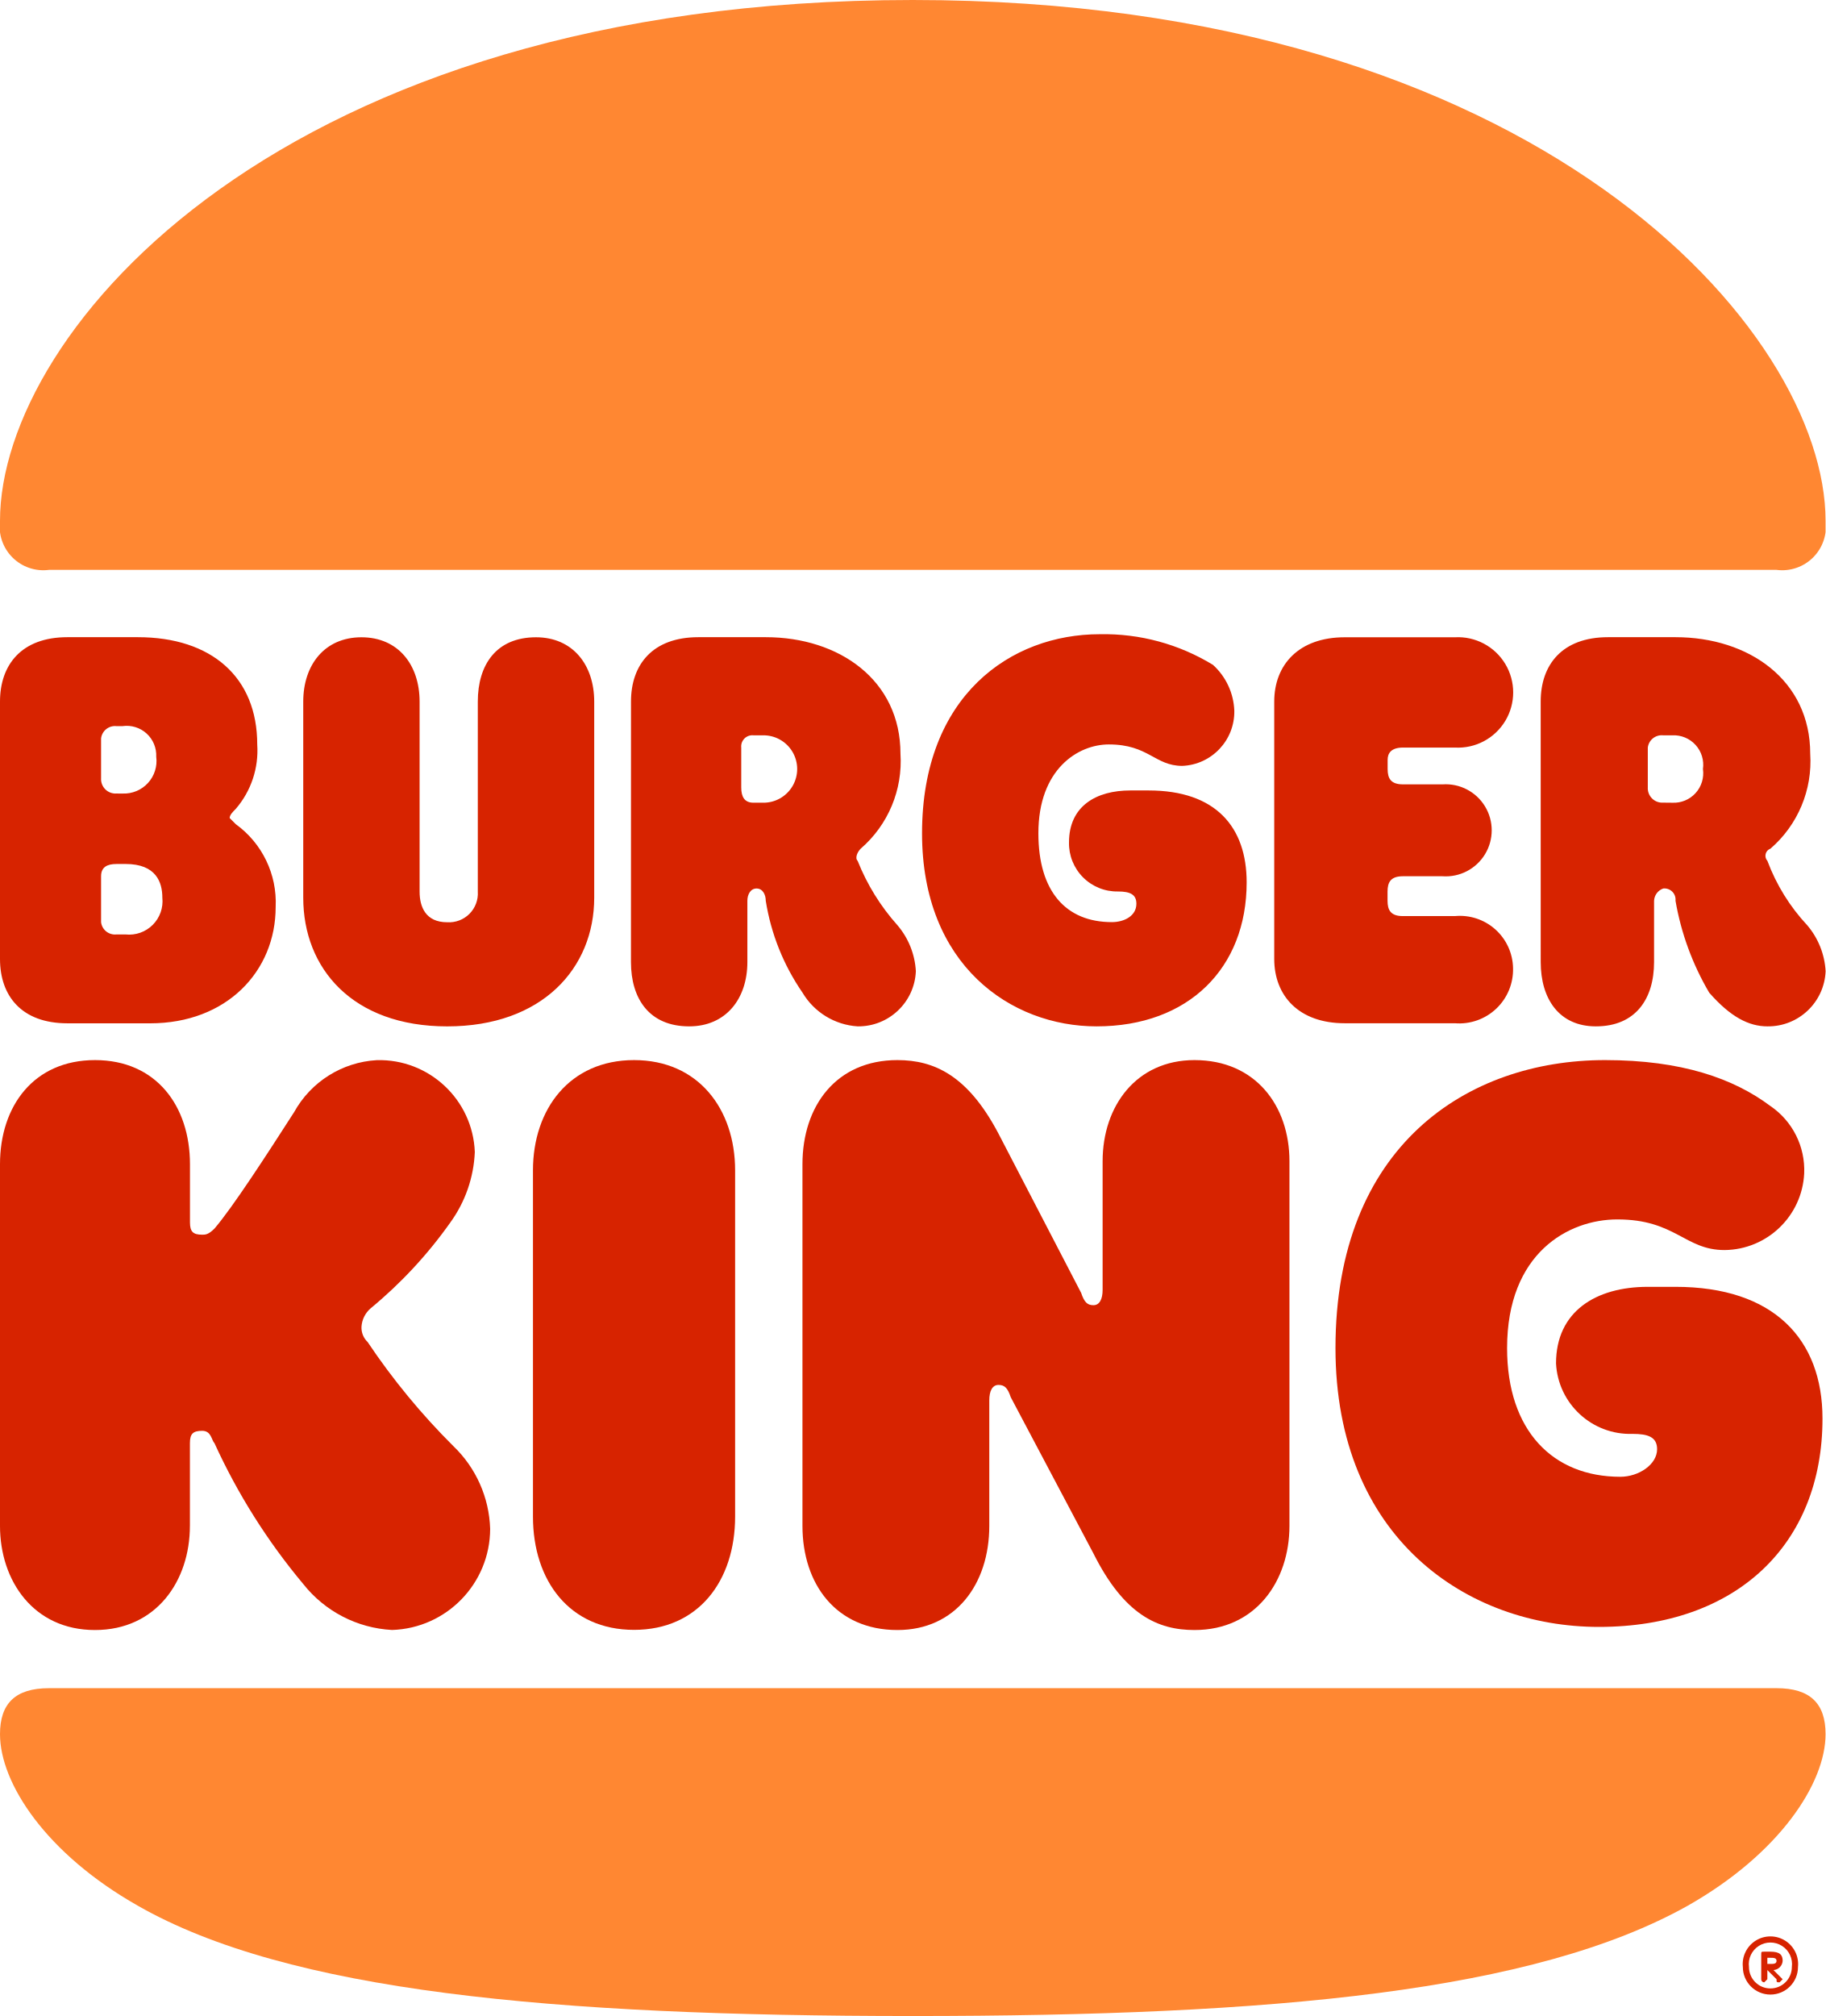
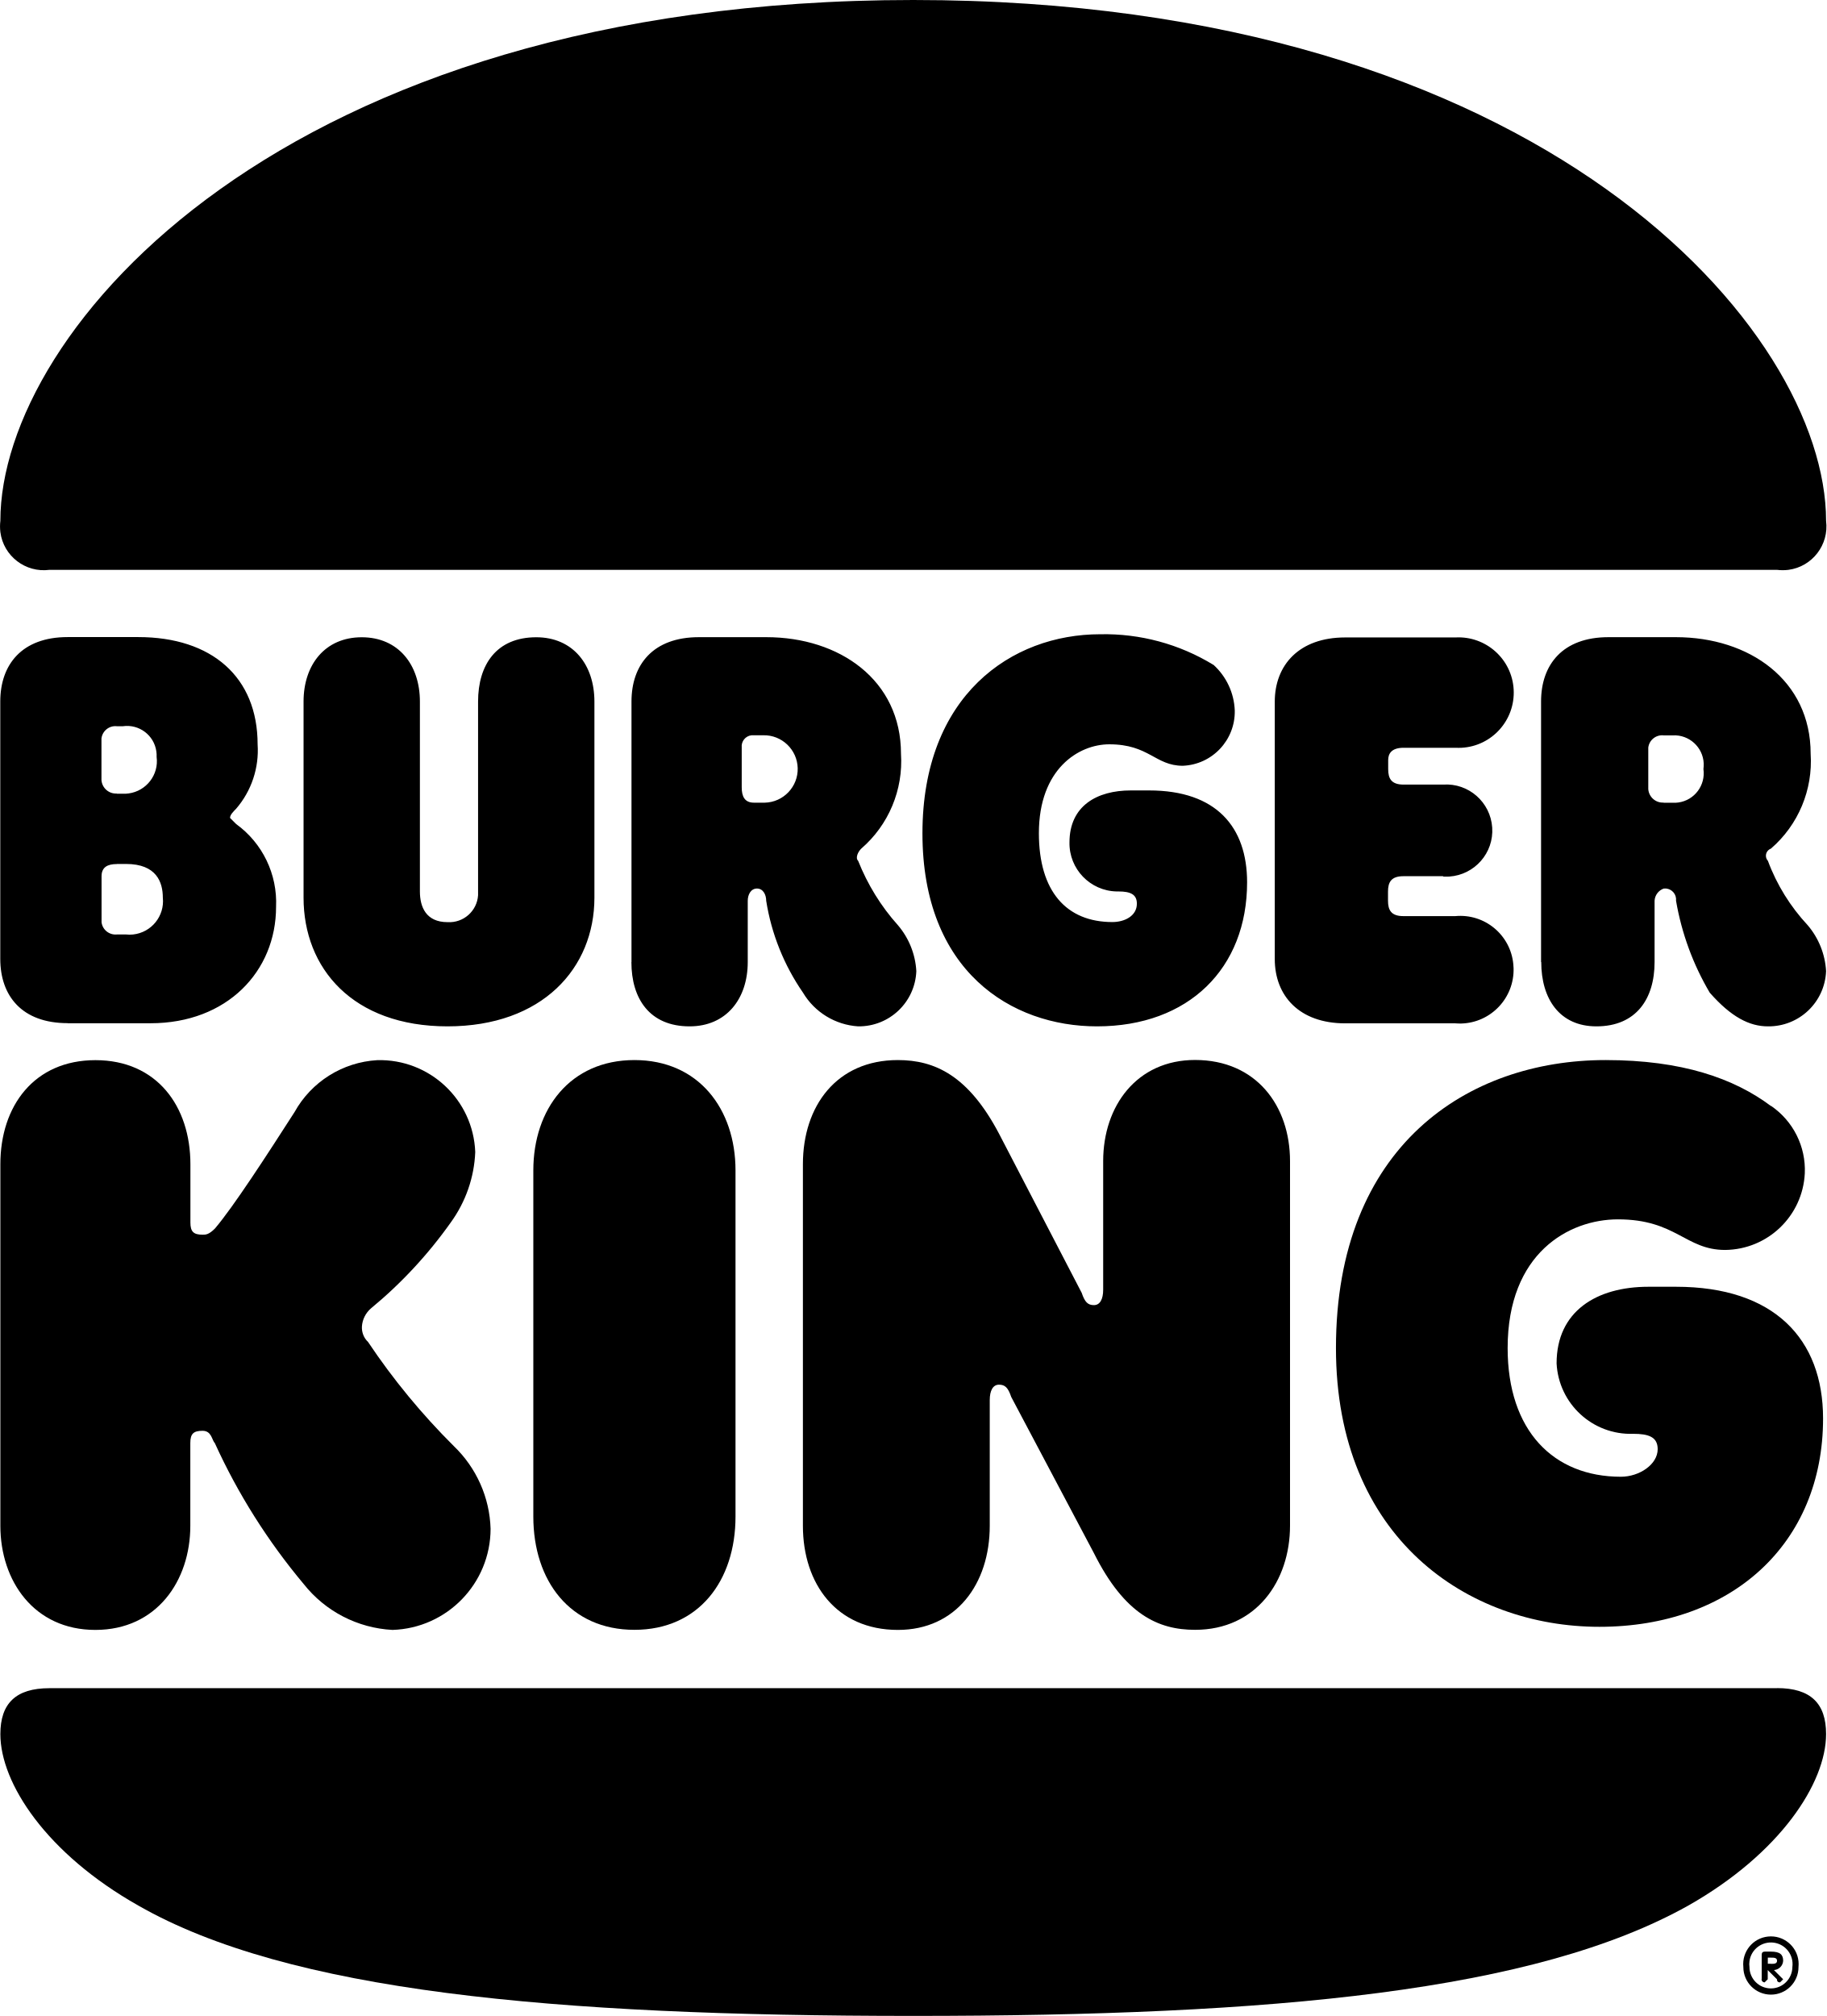
- <svg xmlns="http://www.w3.org/2000/svg" id="logo_color" width="98.326" height="108.554" viewBox="0 0 98.326 108.554">
-   <defs>
-     <clipPath id="clip-path">
-       <rect id="Rettangolo_1594" data-name="Rettangolo 1594" width="98.326" height="108.554" transform="translate(0 0)" fill="none" />
-     </clipPath>
-   </defs>
-   <g id="Raggruppa_2706" data-name="Raggruppa 2706" transform="translate(0 0)">
-     <g id="Raggruppa_2705" data-name="Raggruppa 2705" clip-path="url(#clip-path)">
-       <path id="Tracciato_3378" data-name="Tracciato 3378" d="M75.747,43.995c-1.98-1.485-4.784-2.475-8.909-2.475-7.424,0-14.518,4.619-14.518,15.508,0,10.229,7.094,15.013,14.188,15.013,7.424,0,12.043-4.454,12.043-11.218,0-4.289-2.64-7.094-7.919-7.094H69.148c-2.8,0-4.949,1.32-4.949,4.124a4,4,0,0,0,4.124,3.794c.825,0,1.32.165,1.32.825,0,.825-.99,1.485-1.98,1.485-3.629,0-6.1-2.475-6.1-6.929,0-5.114,3.3-6.929,5.939-6.929,3.135,0,3.629,1.65,5.774,1.65a4.338,4.338,0,0,0,4.289-4.124,4.173,4.173,0,0,0-1.815-3.629" transform="translate(19.61 15.562)" fill="#d72300" />
-       <path id="Tracciato_3379" data-name="Tracciato 3379" d="M41.5,59.832V66.6c0,3.135-1.815,5.609-4.949,5.609-3.3,0-5.114-2.475-5.114-5.609V47.129c0-3.135,1.815-5.609,5.114-5.609,1.98,0,3.794.825,5.444,3.959l4.454,8.579c.165.495.33.66.66.66s.495-.33.495-.825V46.964c0-2.97,1.815-5.444,4.949-5.444,3.3,0,5.114,2.475,5.114,5.444V66.6c0,2.97-1.815,5.609-5.114,5.609-1.98,0-3.794-.825-5.444-4.124l-4.454-8.414c-.165-.495-.33-.66-.66-.66s-.495.33-.495.825" transform="translate(11.784 15.562)" fill="#d72300" />
-       <path id="Tracciato_3380" data-name="Tracciato 3380" d="M10.229,66.6V62.142c0-.495.165-.66.66-.66s.495.495.66.66a33.459,33.459,0,0,0,4.784,7.589,6.538,6.538,0,0,0,4.784,2.475A5.459,5.459,0,0,0,26.4,66.761a6.44,6.44,0,0,0-1.98-4.454A36.771,36.771,0,0,1,19.8,56.7a1.066,1.066,0,0,1-.33-.825,1.426,1.426,0,0,1,.495-.99,23.835,23.835,0,0,0,4.289-4.619,6.965,6.965,0,0,0,1.32-3.794,5.146,5.146,0,0,0-5.279-4.949,5.443,5.443,0,0,0-4.454,2.8c-1.485,2.31-3.3,5.114-4.289,6.269-.33.33-.495.33-.66.33-.495,0-.66-.165-.66-.66V47.129c0-3.135-1.815-5.609-5.114-5.609S0,43.995,0,47.129V66.6c0,2.97,1.815,5.609,5.114,5.609s5.114-2.64,5.114-5.609" transform="translate(0 15.562)" fill="#d72300" />
-       <path id="Tracciato_3381" data-name="Tracciato 3381" d="M95.686,66.12c1.815,0,2.64.825,2.64,2.475,0,2.64-2.475,6.434-7.424,9.239-8.249,4.619-22.272,5.939-41.739,5.939s-33.655-1.32-41.739-5.939C2.475,75.029,0,71.234,0,68.595c0-1.65.825-2.475,2.64-2.475Z" transform="translate(0 24.782)" fill="#ff8732" />
-       <path id="Tracciato_3382" data-name="Tracciato 3382" d="M95.686,30.686H2.64A2.355,2.355,0,0,1,0,28.046C0,17.817,15.178,0,49.163,0,82.818,0,98.326,17.817,98.326,28.046a2.355,2.355,0,0,1-2.64,2.64" fill="#ff8732" />
-       <path id="Tracciato_3383" data-name="Tracciato 3383" d="M24.087,45.957c-5.114,0-7.754-3.135-7.754-6.929V28.469c0-1.98,1.155-3.464,3.135-3.464S22.6,26.49,22.6,28.469V38.7c0,.825.33,1.65,1.485,1.65a1.554,1.554,0,0,0,1.65-1.65V28.469c0-1.98.99-3.464,3.135-3.464,1.98,0,3.135,1.485,3.135,3.464V39.028c0,3.794-2.8,6.929-7.919,6.929M3.629,45.792H8.084c4.124,0,6.764-2.8,6.764-6.269A5.2,5.2,0,0,0,12.7,35.069l-.33-.33c0-.165.165-.33.33-.495a4.811,4.811,0,0,0,1.155-3.464C13.858,27.15,11.383,25,7.424,25H3.629C1.155,25,0,26.49,0,28.469V42.327c0,1.98,1.155,3.464,3.629,3.464m2.64-12.373a.779.779,0,0,1-.825-.825V30.449a.755.755,0,0,1,.825-.66H6.6a1.592,1.592,0,0,1,1.815,1.65A1.754,1.754,0,0,1,6.6,33.419Zm0,3.794h.495c1.65,0,1.98.99,1.98,1.815a1.8,1.8,0,0,1-1.98,1.98H6.269a.755.755,0,0,1-.825-.66V37.873c0-.495.33-.66.825-.66m34.315-3.3c-.495,0-.66-.33-.66-.825V30.944a.6.6,0,0,1,.66-.66h.495a1.815,1.815,0,1,1,0,3.629Zm-6.6,8.579c0,1.98.99,3.464,3.135,3.464,1.98,0,3.135-1.485,3.135-3.464v-3.3c0-.33.165-.66.495-.66s.495.33.495.66a12.03,12.03,0,0,0,1.98,4.949,3.726,3.726,0,0,0,2.97,1.815,3.1,3.1,0,0,0,3.135-2.97,4.173,4.173,0,0,0-.99-2.475,11.665,11.665,0,0,1-2.145-3.465c-.165-.165,0-.495.165-.66A6.214,6.214,0,0,0,48.5,31.274C48.5,27.315,45.2,25,41.244,25H37.615c-2.475,0-3.629,1.485-3.629,3.464Zm49,0c0,1.98.99,3.464,2.97,3.464,2.145,0,3.135-1.485,3.135-3.464v-3.3a.736.736,0,0,1,.495-.66.6.6,0,0,1,.66.66,14.68,14.68,0,0,0,1.815,4.949c1.155,1.32,2.145,1.815,3.135,1.815a3.1,3.1,0,0,0,3.135-2.97,4.173,4.173,0,0,0-.99-2.475,10.408,10.408,0,0,1-2.145-3.465.408.408,0,0,1,.165-.66A6.214,6.214,0,0,0,97.5,31.274C97.5,27.315,94.2,25,90.242,25H86.612c-2.475,0-3.629,1.485-3.629,3.464ZM77.7,37.873H75.559c-.66,0-.825.33-.825.825v.495c0,.495.165.825.825.825h2.8a2.864,2.864,0,0,1,3.135,2.8,2.9,2.9,0,0,1-3.135,2.97H72.425c-2.475,0-3.794-1.485-3.794-3.464V28.469c0-1.98,1.32-3.464,3.794-3.464h5.939a2.974,2.974,0,1,1,0,5.939h-2.8c-.66,0-.825.33-.825.66V32.1c0,.495.165.825.825.825H77.7a2.48,2.48,0,1,1,0,4.949M65.331,26.49a11.255,11.255,0,0,0-6.1-1.65c-4.784,0-9.569,3.3-9.569,10.723,0,7.094,4.784,10.393,9.4,10.393,4.949,0,8.084-3.135,8.084-7.754,0-2.97-1.65-4.949-5.279-4.949h-.99c-1.815,0-3.3.825-3.3,2.8a2.592,2.592,0,0,0,2.64,2.64c.66,0,.99.165.99.66,0,.66-.66.99-1.32.99-2.475,0-3.959-1.65-3.959-4.784,0-3.464,2.145-4.784,3.794-4.784,2.145,0,2.475,1.155,3.959,1.155a2.922,2.922,0,0,0,2.8-2.97,3.509,3.509,0,0,0-1.155-2.475m24.251,7.424a.779.779,0,0,1-.825-.825V30.944a.755.755,0,0,1,.825-.66h.495a1.59,1.59,0,0,1,1.65,1.815,1.59,1.59,0,0,1-1.65,1.815Z" transform="translate(0 9.31)" fill="#d72300" />
-       <path id="Tracciato_3384" data-name="Tracciato 3384" d="M31.768,47.459c0-3.3-1.98-5.939-5.444-5.939s-5.444,2.64-5.444,5.939V66.1c0,3.464,1.98,6.1,5.444,6.1s5.444-2.64,5.444-6.1Z" transform="translate(7.826 15.562)" fill="#d72300" />
-       <path id="Tracciato_3385" data-name="Tracciato 3385" d="M69.765,77.325c.165,0,.33,0,.33-.165s-.165-.165-.33-.165H69.6v.33Zm-.495.825V76.83c0-.165,0-.165.165-.165h.33c.495,0,.66.165.66.495a.527.527,0,0,1-.495.495l.33.33.165.165-.165.165c-.165,0-.165,0-.165-.165l-.495-.495v.495l-.165.165a.162.162,0,0,1-.165-.165m1.65-.66a1.165,1.165,0,1,0-2.31,0,1.155,1.155,0,0,0,2.31,0m-2.64,0a1.493,1.493,0,1,1,2.97,0,1.485,1.485,0,0,1-2.97,0" transform="translate(25.591 28.425)" fill="#d72300" />
+ <svg xmlns="http://www.w3.org/2000/svg" id="Livello_2" data-name="Livello 2" viewBox="0 0 200 220.72">
+   <g id="logo_color" data-name="logo color">
+     <g id="Raggruppa_2706" data-name="Raggruppa 2706">
+       <g id="Raggruppa_2705" data-name="Raggruppa 2705">
+         <path id="Tracciato_3378" data-name="Tracciato 3378" d="M193.92,121.09c-4.03-3.02-9.73-5.03-18.11-5.03-15.09,0-29.52,9.39-29.52,31.53,0,20.8,14.42,30.52,28.85,30.52s24.49-9.06,24.49-22.81c0-8.72-5.37-14.42-16.1-14.42h-3.02c-5.69,0-10.06,2.68-10.06,8.39.23,4.43,3.95,7.86,8.39,7.71,1.68,0,2.68.34,2.68,1.68,0,1.68-2.01,3.02-4.03,3.02-7.38,0-12.4-5.03-12.4-14.09,0-10.4,6.71-14.09,12.08-14.09,6.37,0,7.38,3.35,11.74,3.35,4.67-.05,8.49-3.72,8.72-8.39.13-2.93-1.27-5.72-3.69-7.38" />
+         <path id="Tracciato_3379" data-name="Tracciato 3379" d="M108.38,153.29v13.76c0,6.37-3.69,11.4-10.06,11.4-6.71,0-10.4-5.03-10.4-11.4v-39.59c0-6.37,3.69-11.4,10.4-11.4,4.03,0,7.71,1.68,11.07,8.05l9.06,17.44c.34,1.01.67,1.34,1.34,1.34s1.01-.67,1.01-1.68v-14.09c0-6.04,3.69-11.07,10.06-11.07,6.71,0,10.4,5.03,10.4,11.07v39.92c0,6.04-3.69,11.4-10.4,11.4-4.03,0-7.71-1.68-11.07-8.39l-9.06-17.11c-.34-1.01-.67-1.34-1.34-1.34s-1.01.67-1.01,1.68" />
+         <path id="Tracciato_3380" data-name="Tracciato 3380" d="M20.84,167.05v-9.06c0-1.01.34-1.34,1.34-1.34s1.01,1.01,1.34,1.34c2.53,5.56,5.81,10.75,9.73,15.43,2.37,3,5.91,4.83,9.73,5.03,5.98-.19,10.73-5.09,10.74-11.07-.1-3.43-1.55-6.68-4.03-9.06-3.5-3.48-6.65-7.3-9.39-11.4-.46-.43-.7-1.05-.67-1.68.05-.78.41-1.5,1.01-2.01,3.31-2.73,6.24-5.89,8.72-9.39,1.63-2.25,2.57-4.93,2.68-7.71-.22-5.73-5-10.21-10.73-10.06-3.8.22-7.22,2.37-9.06,5.69-3.02,4.7-6.71,10.4-8.72,12.75-.67.67-1.01.67-1.34.67-1.01,0-1.34-.34-1.34-1.34v-6.37c0-6.37-3.69-11.4-10.4-11.4S.04,121.09.04,127.46v39.59c0,6.04,3.69,11.4,10.4,11.4s10.4-5.37,10.4-11.4" />
+         <path id="Tracciato_3381" data-name="Tracciato 3381" d="M194.59,184.82c3.69,0,5.37,1.68,5.37,5.03,0,5.37-5.03,13.08-15.09,18.78-16.77,9.39-45.28,12.08-84.86,12.08s-68.43-2.68-84.86-12.08C5.07,202.94.04,195.22.04,189.86c0-3.35,1.68-5.03,5.37-5.03h189.18Z" />
+         <path id="Tracciato_3382" data-name="Tracciato 3382" d="M194.59,62.39H5.41c-2.62.34-5.03-1.51-5.37-4.13-.05-.41-.05-.83,0-1.24C.04,36.23,30.9,0,100,0s99.96,36.23,99.96,57.02c.34,2.62-1.51,5.03-4.13,5.37-.41.05-.83.05-1.24,0" />
+         <path id="Tracciato_3383" data-name="Tracciato 3383" d="M49.01,112.37c-10.4,0-15.77-6.37-15.77-14.09v-21.47c0-4.03,2.35-7.04,6.37-7.04s6.37,3.02,6.37,7.04v20.8c0,1.68.67,3.35,3.02,3.35,1.74.11,3.24-1.21,3.35-2.95,0-.13,0-.27,0-.4v-20.8c0-4.03,2.01-7.04,6.37-7.04,4.03,0,6.37,3.02,6.37,7.04v21.47c0,7.71-5.69,14.09-16.1,14.09M7.42,112.03h9.06c8.39,0,13.75-5.69,13.75-12.75.16-3.56-1.48-6.97-4.37-9.06l-.67-.67c0-.34.34-.67.67-1.01,1.68-1.95,2.52-4.48,2.35-7.04,0-7.38-5.03-11.75-13.08-11.75h-7.72c-5.03,0-7.38,3.03-7.38,7.05v28.18c0,4.03,2.35,7.04,7.38,7.04M12.79,86.88c-.87.05-1.62-.61-1.68-1.48,0-.06,0-.13,0-.19v-4.36c.1-.83.85-1.43,1.68-1.34h.67c1.77-.25,3.41.98,3.66,2.75.03.2.04.4.03.61.26,1.95-1.12,3.74-3.07,4-.2.03-.41.04-.62.03h-.67ZM12.79,94.59h1.01c3.35,0,4.03,2.01,4.03,3.69.21,2.01-1.24,3.81-3.25,4.03-.26.03-.52.03-.77,0h-1.01c-.83.08-1.58-.51-1.68-1.34v-5.03c0-1.01.67-1.34,1.68-1.34M82.56,87.88c-1.01,0-1.34-.67-1.34-1.68v-4.36c-.07-.67.41-1.27,1.08-1.34.09,0,.17,0,.26,0h1.01c2.04-.05,3.73,1.57,3.78,3.6.05,2.04-1.57,3.73-3.6,3.78-.06,0-.12,0-.17,0h-1.01ZM69.14,105.33c0,4.03,2.01,7.04,6.37,7.04,4.03,0,6.37-3.02,6.37-7.04v-6.71c0-.67.34-1.34,1.01-1.34s1.01.67,1.01,1.34c.57,3.61,1.95,7.05,4.03,10.06,1.28,2.15,3.54,3.53,6.04,3.69,3.41.04,6.23-2.63,6.37-6.04-.1-1.85-.81-3.62-2.01-5.03-1.86-2.07-3.33-4.46-4.36-7.05-.34-.34,0-1.01.34-1.34,3-2.59,4.61-6.44,4.35-10.39,0-8.05-6.71-12.76-14.75-12.76h-7.38c-5.03,0-7.38,3.02-7.38,7.04v28.52ZM168.77,105.33c0,4.03,2.01,7.04,6.04,7.04,4.36,0,6.37-3.02,6.37-7.04v-6.71c.03-.61.43-1.14,1.01-1.34.67-.07,1.27.41,1.34,1.08,0,.09,0,.17,0,.26.61,3.55,1.86,6.96,3.69,10.06,2.35,2.68,4.36,3.69,6.37,3.69,3.41.04,6.23-2.63,6.37-6.04-.1-1.85-.81-3.62-2.01-5.03-1.9-2.04-3.39-4.43-4.36-7.05-.31-.34-.29-.86.05-1.17.08-.08.18-.13.28-.17,3-2.59,4.61-6.44,4.35-10.39,0-8.05-6.71-12.76-14.76-12.76h-7.38c-5.03,0-7.38,3.02-7.38,7.04v28.52ZM158.02,95.93h-4.35c-1.34,0-1.68.67-1.68,1.68v1.01c0,1.01.34,1.68,1.68,1.68h5.69c3.2-.3,6.04,2.04,6.35,5.25.01.15.02.3.03.45.09,3.26-2.48,5.97-5.73,6.06-.21,0-.43,0-.64-.02h-12.07c-5.03,0-7.71-3.02-7.71-7.04v-28.17c0-4.03,2.68-7.04,7.71-7.04h12.08c3.33-.18,6.19,2.37,6.37,5.71.18,3.33-2.37,6.19-5.71,6.37-.22.01-.44.01-.66,0h-5.69c-1.34,0-1.68.67-1.68,1.34v1.01c0,1.01.34,1.68,1.68,1.68h4.34c2.78-.19,5.18,1.92,5.37,4.7.19,2.78-1.92,5.18-4.7,5.37-.22.01-.45.01-.67,0M132.87,72.79c-3.73-2.28-8.03-3.44-12.4-3.35-9.73,0-19.46,6.71-19.46,21.8s9.73,21.13,19.11,21.13c10.06,0,16.44-6.37,16.44-15.77,0-6.04-3.35-10.06-10.73-10.06h-2.01c-3.69,0-6.71,1.68-6.71,5.69-.05,2.91,2.26,5.31,5.17,5.37.07,0,.13,0,.2,0,1.34,0,2.01.34,2.01,1.34,0,1.34-1.34,2.01-2.68,2.01-5.03,0-8.05-3.35-8.05-9.73,0-7.04,4.36-9.73,7.71-9.73,4.36,0,5.03,2.35,8.05,2.35,3.22-.13,5.75-2.81,5.69-6.04-.07-1.93-.92-3.74-2.35-5.03M182.17,87.87c-.87.05-1.62-.61-1.68-1.48,0-.06,0-.13,0-.19v-4.35c.1-.83.85-1.43,1.68-1.34h1.01c1.78-.09,3.3,1.29,3.38,3.07,0,.21,0,.41-.03.62.25,1.77-.97,3.41-2.74,3.66-.2.03-.41.04-.62.03h-1.01Z" />
+         <path id="Tracciato_3384" data-name="Tracciato 3384" d="M80.54,128.14c0-6.71-4.03-12.08-11.07-12.08s-11.07,5.37-11.07,12.08v37.9c0,7.04,4.03,12.4,11.07,12.4s11.07-5.37,11.07-12.4v-37.9Z" />
+         <path id="Tracciato_3385" data-name="Tracciato 3385" d="M193.92,215.01c.34,0,.67,0,.67-.34s-.34-.34-.67-.34h-.34v.67h.34ZM192.91,216.69v-2.68q0-.34.34-.34h.67c1.01,0,1.34.34,1.34,1.01-.03.54-.46.97-1.01,1.01l.67.67.34.34-.34.34q-.34,0-.34-.34l-1.01-1.01v1.01l-.34.34c-.18,0-.33-.14-.34-.32,0,0,0,0,0-.01M196.27,215.35c.17-1.3-.74-2.49-2.04-2.66-1.3-.17-2.49.74-2.66,2.04-.03.21-.03.41,0,.62,0,1.3,1.05,2.35,2.35,2.35,1.29,0,2.34-1.05,2.35-2.35M190.9,215.35c-.17-1.67,1.04-3.16,2.71-3.33,1.67-.17,3.16,1.04,3.33,2.71.02.21.02.42,0,.63,0,1.67-1.35,3.02-3.02,3.02s-3.02-1.35-3.02-3.02" />
+       </g>
    </g>
  </g>
</svg>
